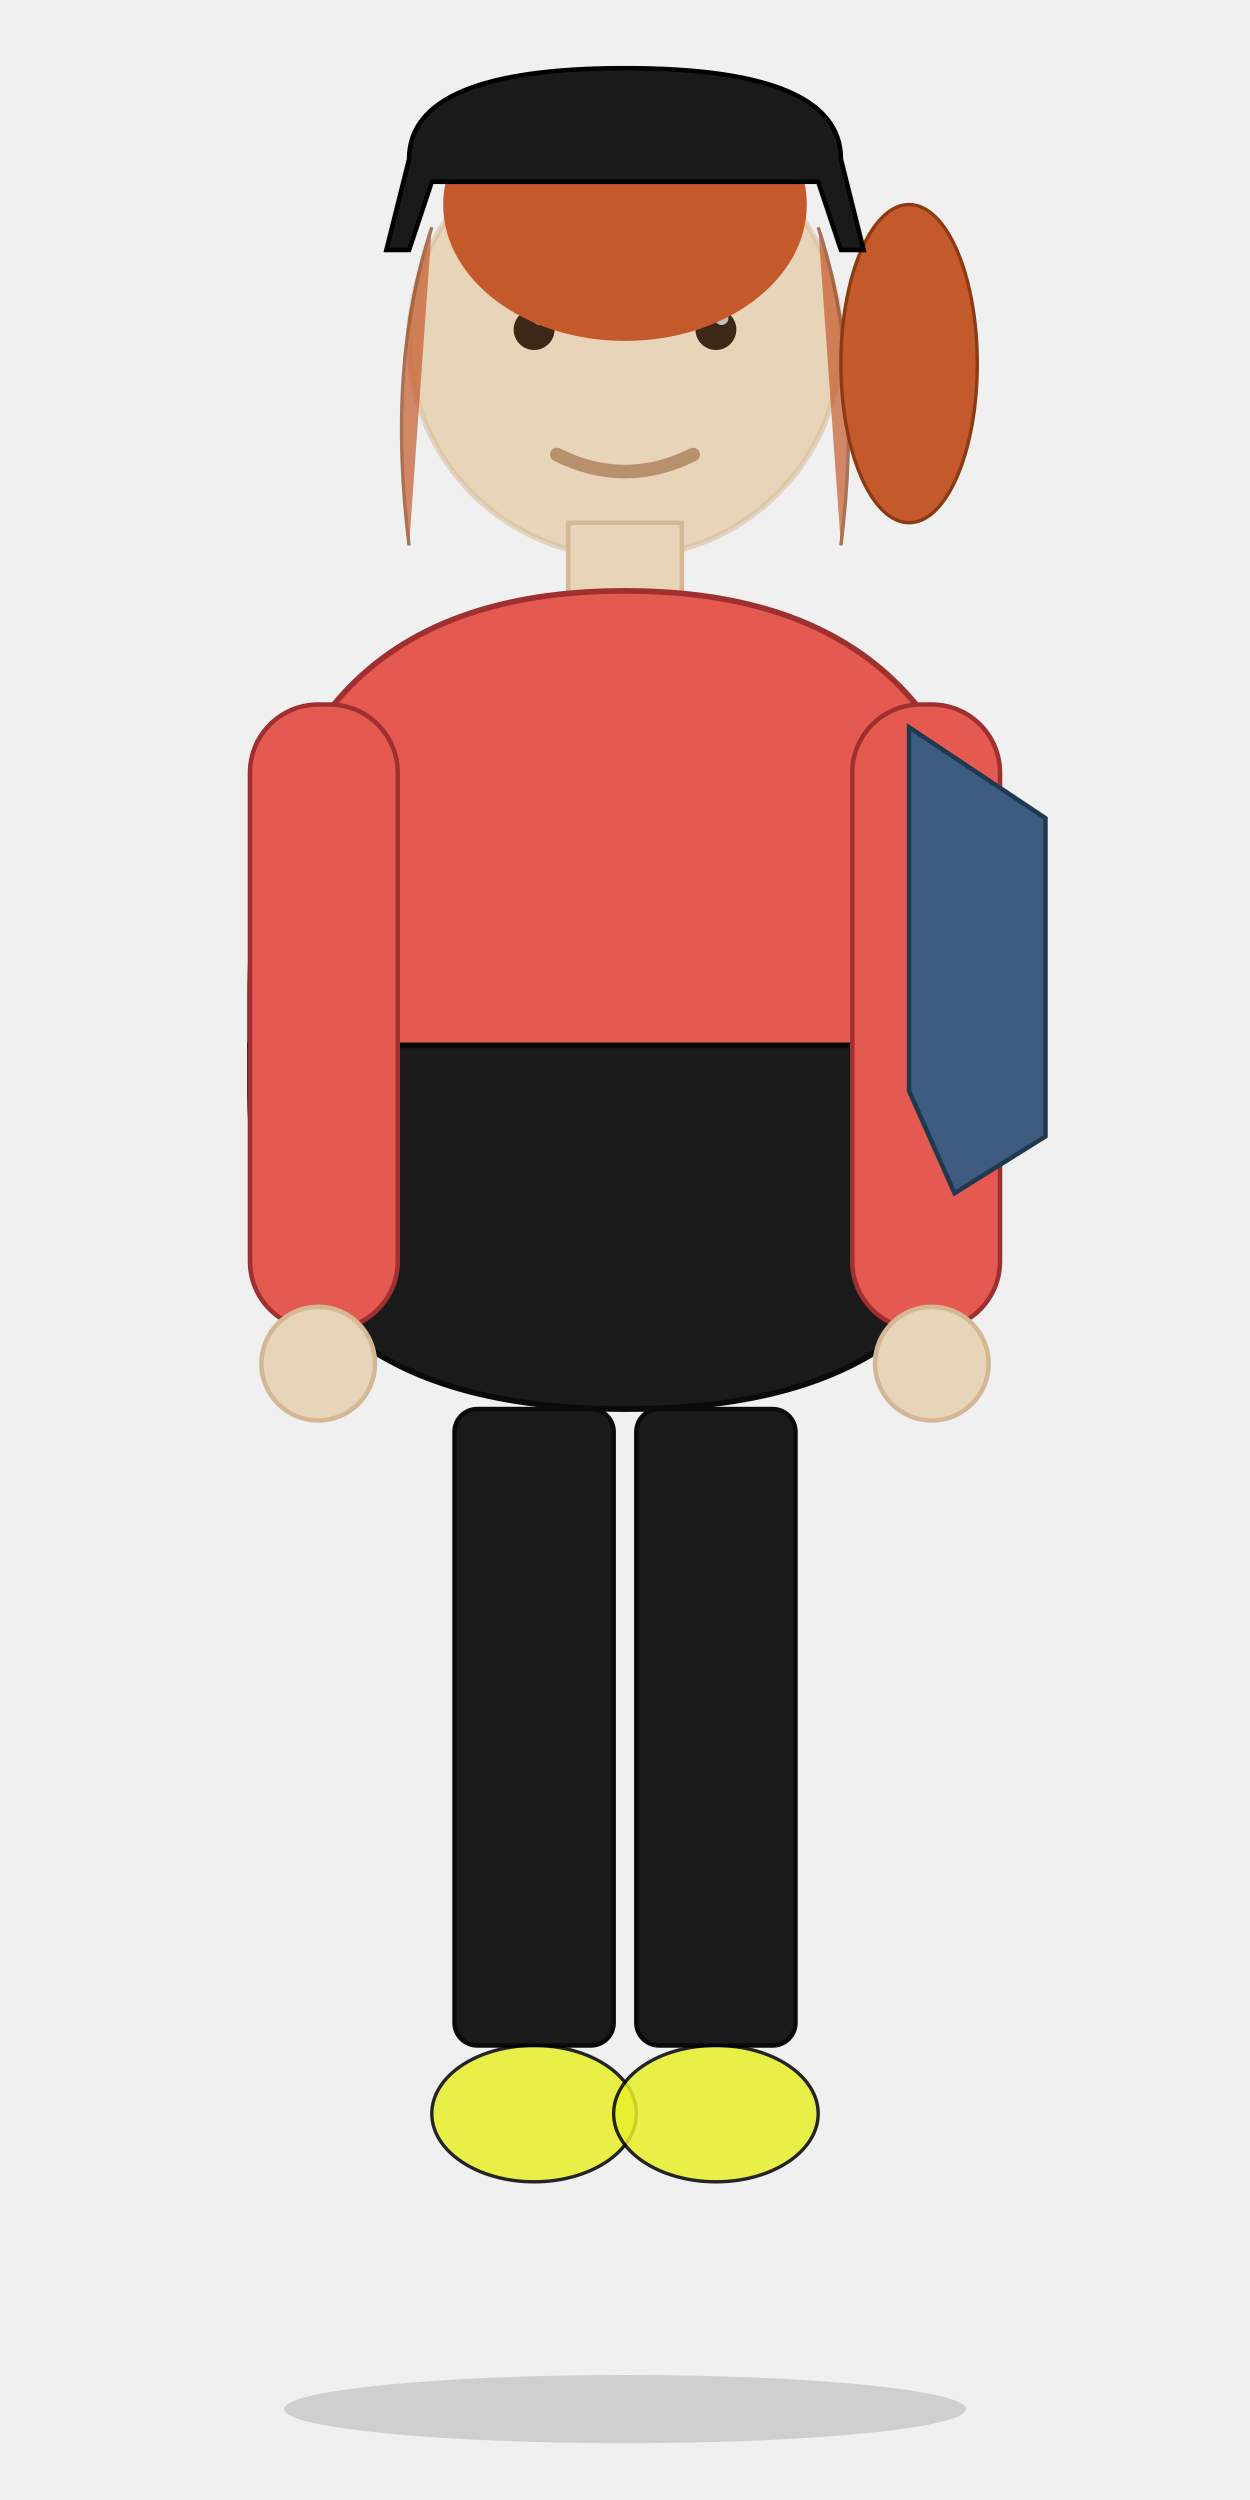
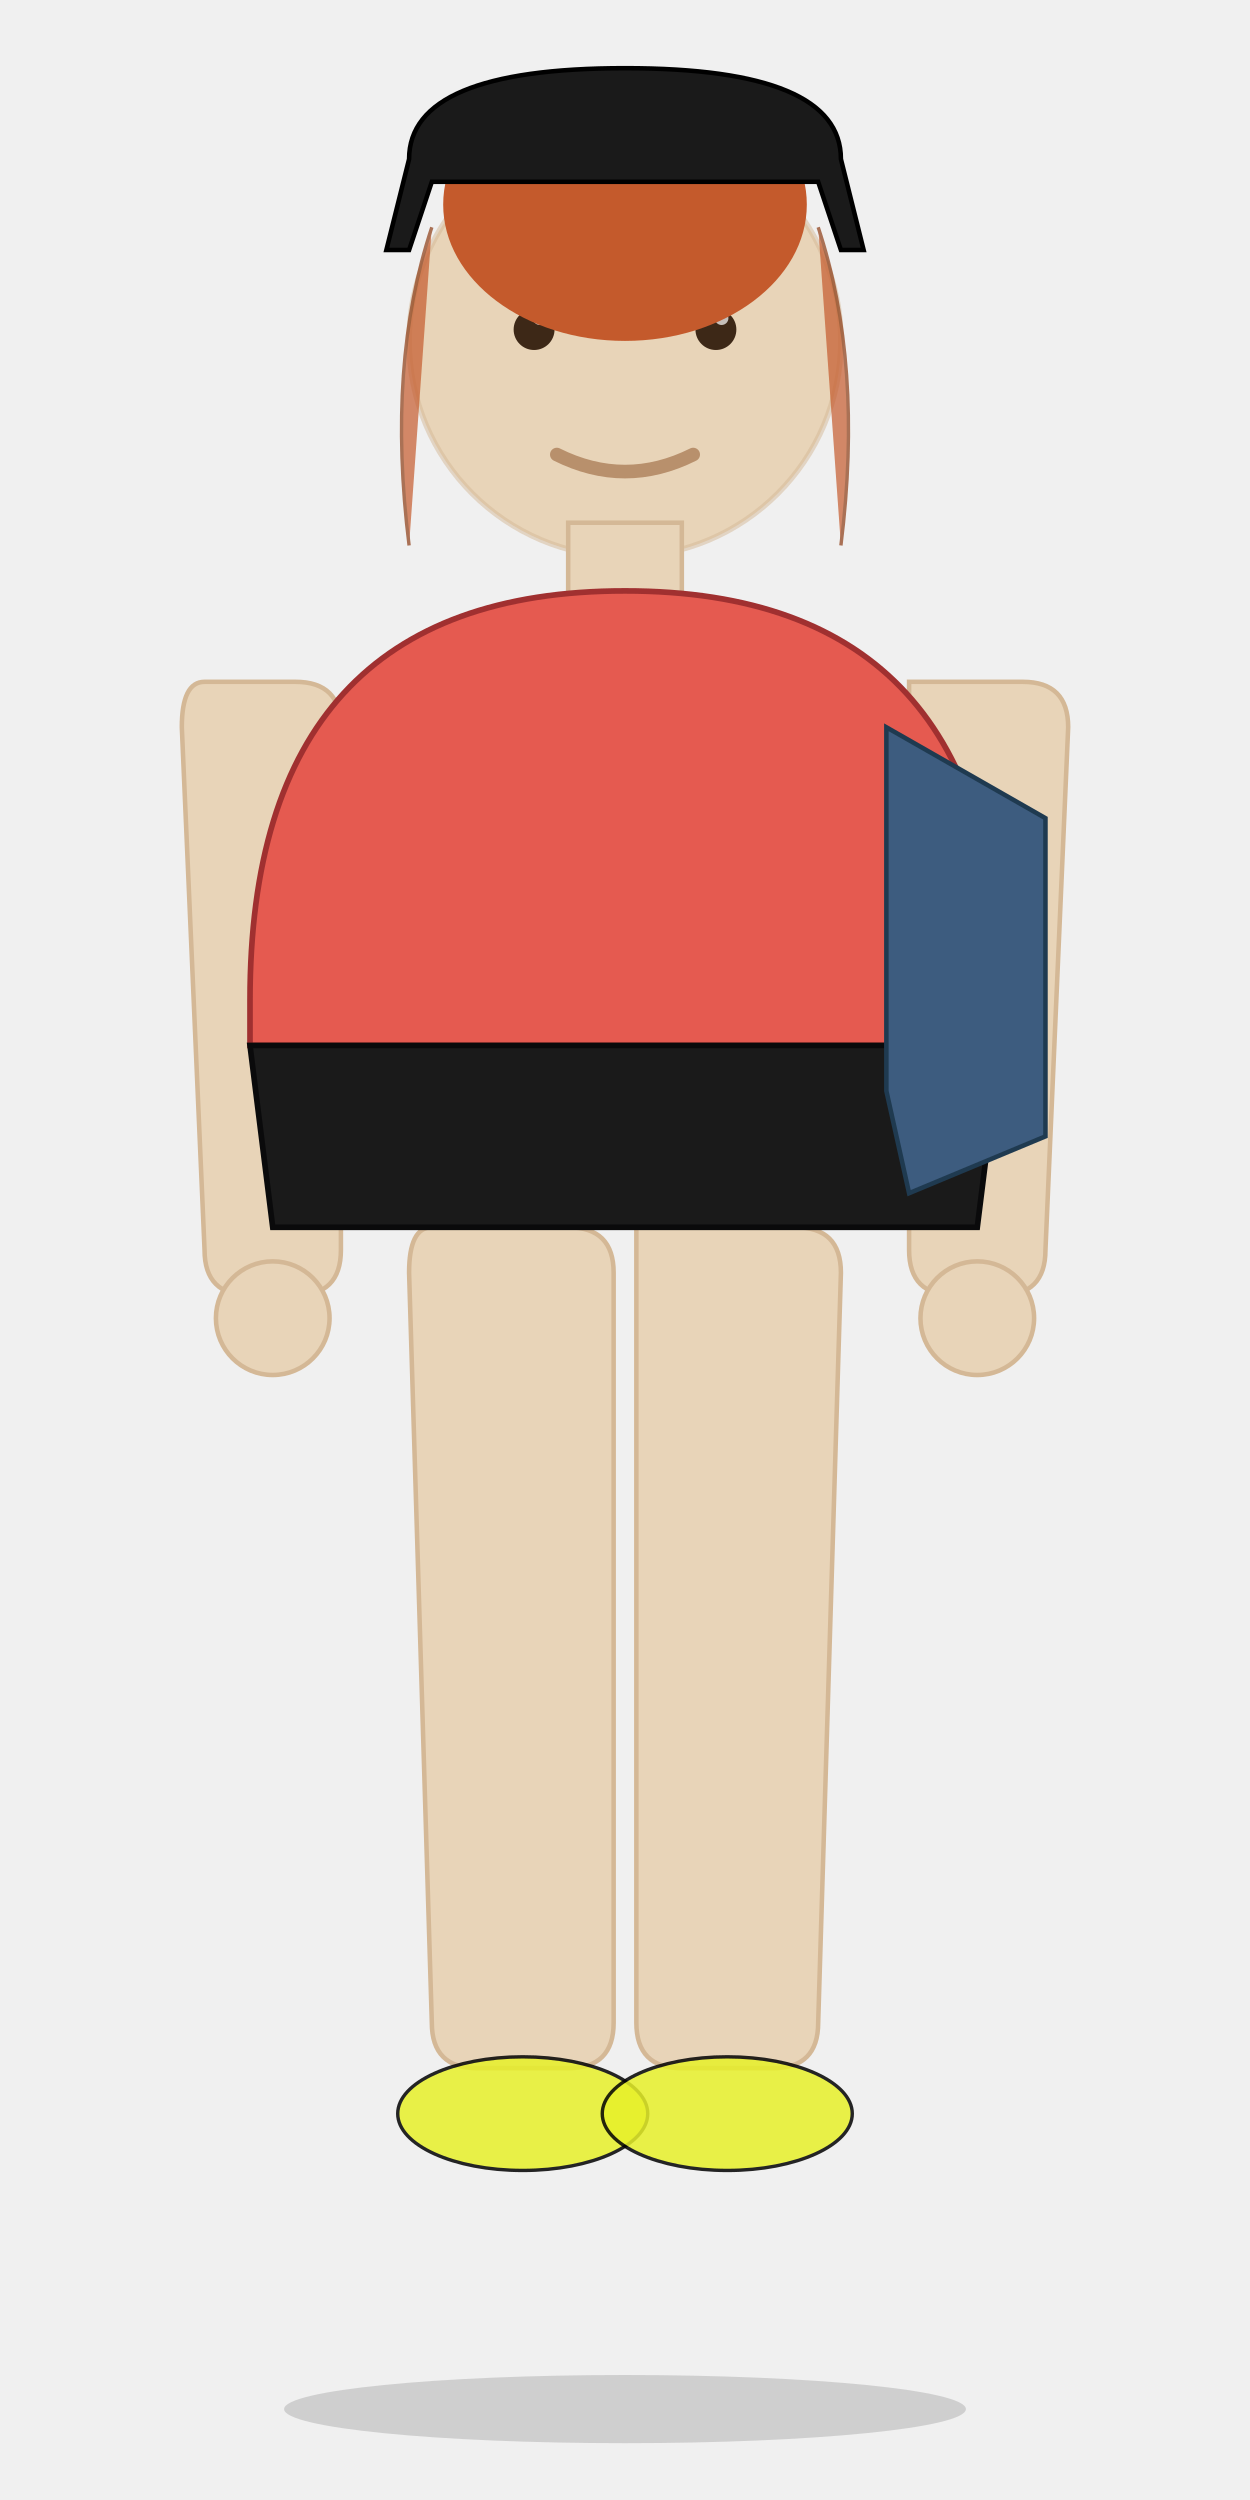
<svg xmlns="http://www.w3.org/2000/svg" viewBox="0 0 110 220" width="110" height="220">
  <ellipse cx="55" cy="212" rx="30" ry="3" fill="#000000" opacity="0.14" />
+   <path d="M 18 60 Q 16 60 16 64 L 18 110 Q 18 114 22 114 L 26 114 Q 30 114 30 110 L 30 64 Q 30 60 26 60 Z" fill="#E8D4B8" stroke="#D4B896" stroke-width="0.4" />
+   <path d="M 80 60 Q 80 60 80 64 L 80 110 Q 80 114 84 114 L 88 114 Q 92 114 92 110 L 94 64 Q 94 60 90 60 Z" fill="#E8D4B8" stroke="#D4B896" stroke-width="0.4" />
+   <circle cx="24" cy="116" r="5" fill="#E8D4B8" stroke="#D4B896" stroke-width="0.4" />
+   <circle cx="86" cy="116" r="5" fill="#E8D4B8" stroke="#D4B896" stroke-width="0.4" />
+   <path d="M 38 108 Q 36 108 36 112 L 38 178 Q 38 182 42 182 L 50 182 Q 54 182 54 178 L 54 112 Q 54 108 50 108 Z" fill="#E8D4B8" stroke="#D4B896" stroke-width="0.4" />
+   <path d="M 56 108 Q 56 108 56 112 L 56 178 Q 56 182 60 182 L 68 182 Q 72 182 72 178 L 74 112 Q 74 108 70 108 Z" fill="#E8D4B8" stroke="#D4B896" stroke-width="0.4" />
+   <ellipse cx="46" cy="186" rx="11" ry="5" fill="#E6F029" stroke="#000000" stroke-width="0.3" opacity="0.85" />
+   <ellipse cx="64" cy="186" rx="11" ry="5" fill="#E6F029" stroke="#000000" stroke-width="0.3" opacity="0.85" />
  <circle cx="55" cy="30" r="19" fill="#E8D4B8" />
  <circle cx="55" cy="30" r="19" fill="none" stroke="#D4B896" stroke-width="0.5" opacity="0.5" />
  <circle cx="47" cy="29" r="1.8" fill="#3D2817" />
  <circle cx="63" cy="29" r="1.8" fill="#3D2817" />
  <circle cx="47.5" cy="28" r="0.6" fill="#FFFFFF" opacity="0.7" />
  <circle cx="63.5" cy="28" r="0.6" fill="#FFFFFF" opacity="0.7" />
  <path d="M 44 26 Q 47 24 50 26" fill="none" stroke="#3D2817" stroke-width="0.7" stroke-linecap="round" />
  <path d="M 60 26 Q 63 24 66 26" fill="none" stroke="#3D2817" stroke-width="0.7" stroke-linecap="round" />
  <path d="M 49 40 Q 55 43 61 40" stroke="#B8906C" stroke-width="1.2" fill="none" stroke-linecap="round" />
  <ellipse cx="55" cy="18" rx="16" ry="12" fill="#C45A2C" />
  <path d="M 38 20 Q 34 32 36 48" fill="#C45A2C" stroke="#8B3A12" stroke-width="0.3" opacity="0.7" />
  <path d="M 72 20 Q 76 32 74 48" fill="#C45A2C" stroke="#8B3A12" stroke-width="0.3" opacity="0.7" />
-   <ellipse cx="80" cy="32" rx="6" ry="14" fill="#C45A2C" stroke="#8B3A12" stroke-width="0.3" />
  <path d="M 36 14 Q 36 6 55 6 Q 74 6 74 14 L 76 22 L 74 22 L 72 16 L 38 16 L 36 22 L 34 22 Z" fill="#1A1A1A" stroke="#000000" stroke-width="0.4" />
  <rect x="50" y="46" width="10" height="8" fill="#E8D4B8" stroke="#D4B896" stroke-width="0.4" />
  <path d="M 22 88 Q 22 52 55 52 Q 88 52 88 88 L 88 92 L 22 92 Z" fill="#E55A50" stroke="#A03030" stroke-width="0.5" />
-   <path d="M 22 92 L 88 92 L 88 96 Q 88 124 55 124 Q 22 124 22 96 Z" fill="#1A1A1A" stroke="#0A0A0B" stroke-width="0.5" />
-   <rect x="22" y="62" width="13" height="55" rx="6" fill="#E55A50" stroke="#A03030" stroke-width="0.4" />
-   <rect x="75" y="62" width="13" height="55" rx="6" fill="#E55A50" stroke="#A03030" stroke-width="0.4" />
-   <circle cx="28" cy="120" r="5" fill="#E8D4B8" stroke="#D4B896" stroke-width="0.4" />
-   <circle cx="82" cy="120" r="5" fill="#E8D4B8" stroke="#D4B896" stroke-width="0.4" />
-   <rect x="40" y="124" width="14" height="56" rx="2" fill="#1A1A1A" stroke="#0A0A0B" stroke-width="0.4" />
-   <rect x="56" y="124" width="14" height="56" rx="2" fill="#1A1A1A" stroke="#0A0A0B" stroke-width="0.4" />
-   <ellipse cx="47" cy="186" rx="9" ry="6" fill="#E6F029" stroke="#000000" stroke-width="0.3" opacity="0.85" />
-   <ellipse cx="63" cy="186" rx="9" ry="6" fill="#E6F029" stroke="#000000" stroke-width="0.3" opacity="0.85" />
-   <path d="M 80 64 L 92 72 L 92 100 L 84 105 L 80 96 Z" fill="#3D5C7F" stroke="#1F3A50" stroke-width="0.4" />
+   <path d="M 22 92 L 88 92 L 86 108 L 24 108 Z" fill="#1A1A1A" stroke="#0A0A0B" stroke-width="0.5" />
+   <path d="M 78 64 L 92 72 L 92 100 L 80 105 L 78 96 Z" fill="#3D5C7F" stroke="#1F3A50" stroke-width="0.4" />
</svg>
